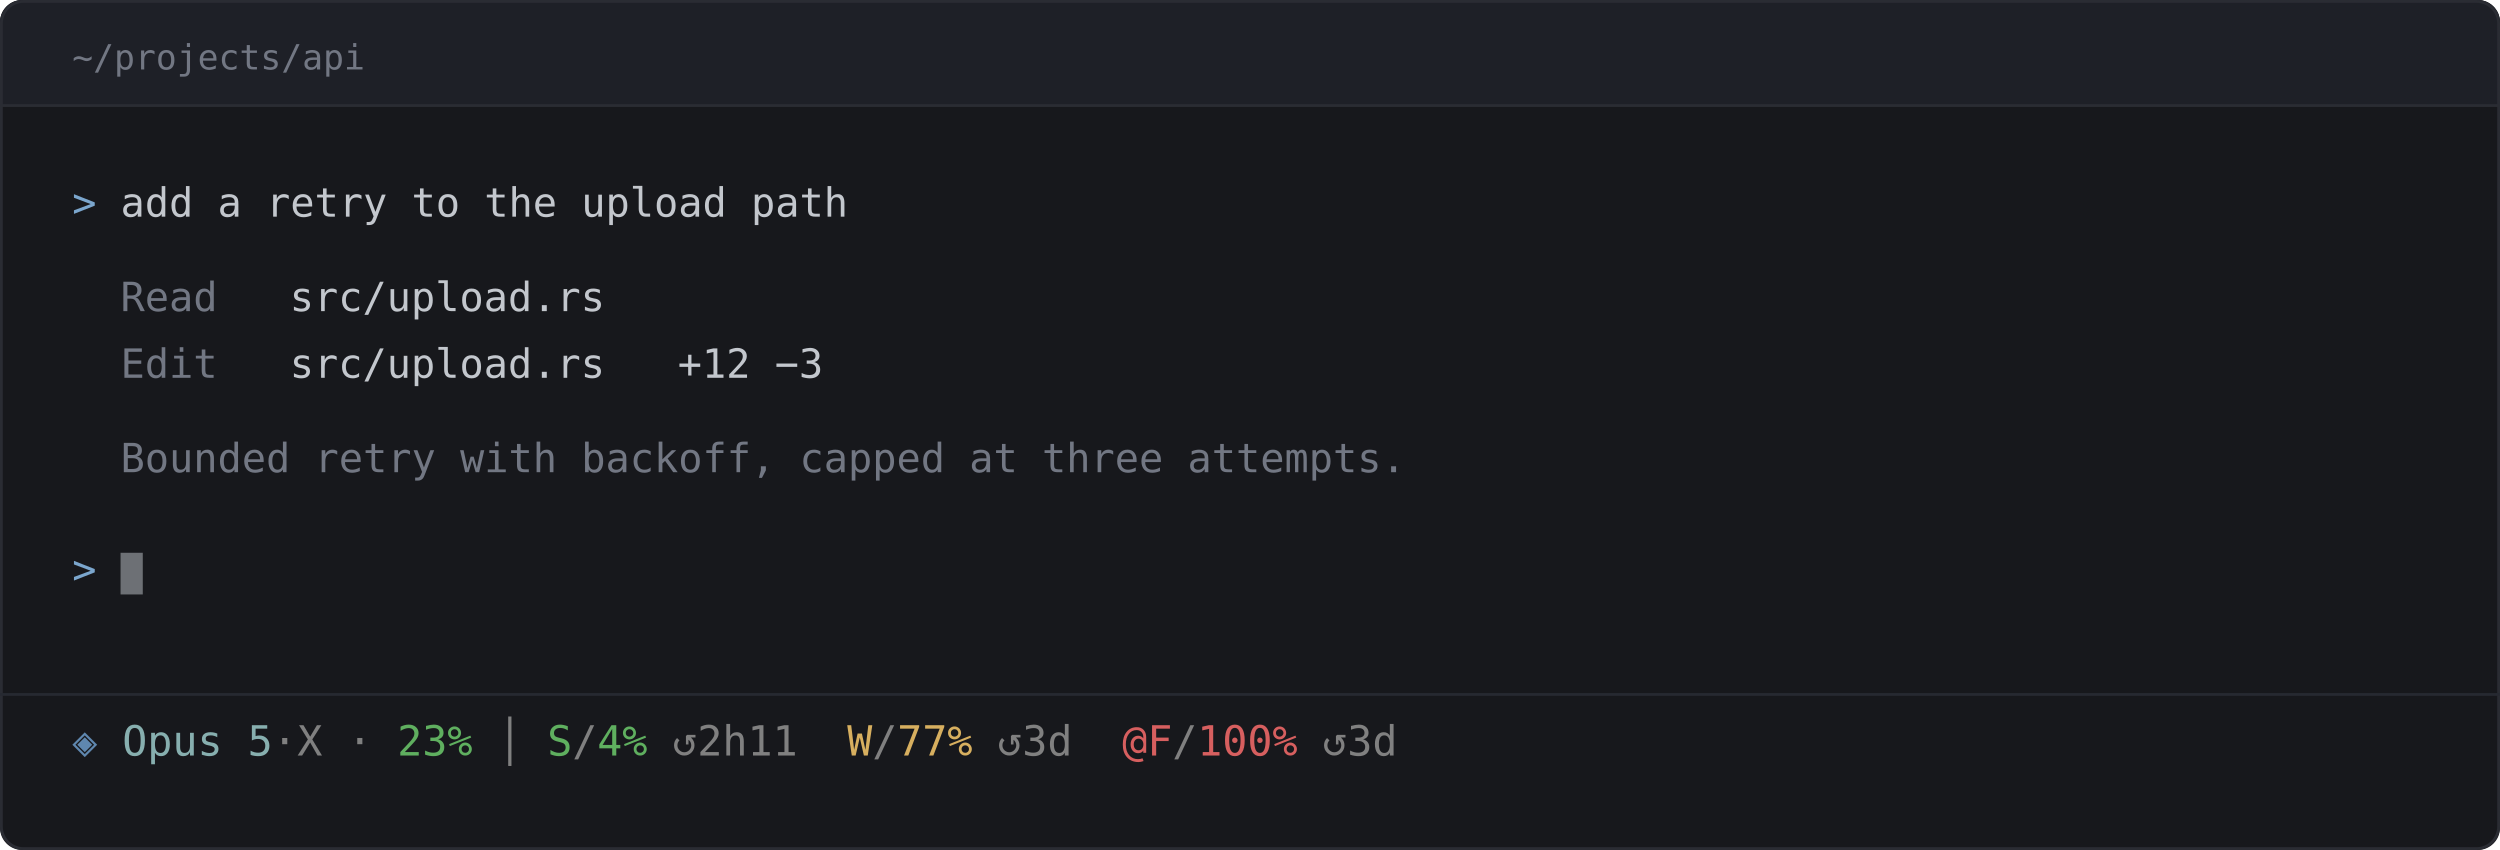
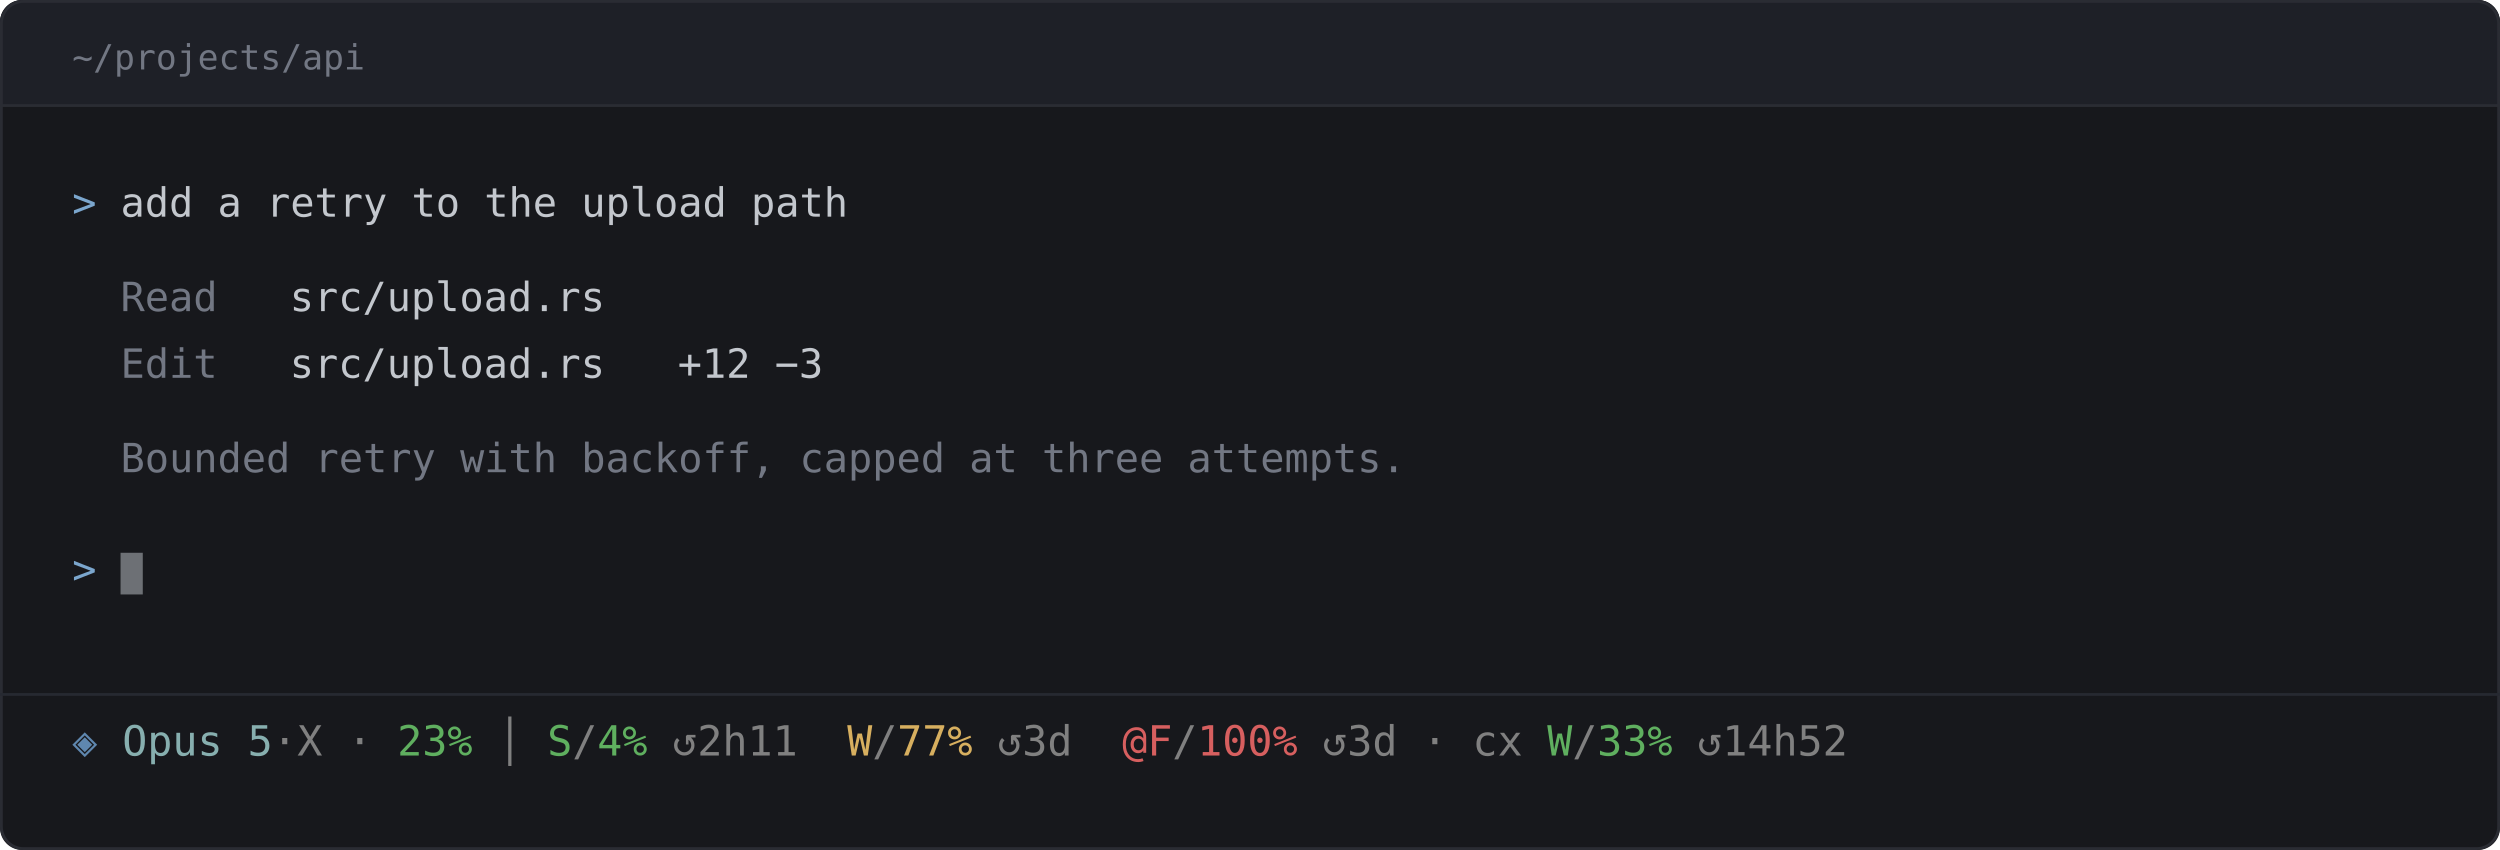
- <svg xmlns="http://www.w3.org/2000/svg" width="900" height="306" viewBox="0 0 900 306" role="img" aria-label="A terminal window with a short coding session, and the AImeter segment along the bottom: the model, its reasoning effort and context window, then the 5-hour, weekly and model-scoped limits with their reset countdowns.">
+ <svg xmlns="http://www.w3.org/2000/svg" width="900" height="306" viewBox="0 0 900 306" role="img" aria-label="A terminal window with a short coding session, and the AImeter segment along the bottom: the model, its reasoning effort and context window, then the 5-hour, weekly and model-scoped limits with their reset countdowns, and Codex's own weekly limit behind a cx.">
  <rect x="0" y="0" width="900" height="306" rx="8" fill="#17181c" />
  <path d="M0 8a8 8 0 0 1 8-8h884a8 8 0 0 1 8 8v30H0z" fill="#1e2027" />
  <rect x="0.5" y="0.5" width="899" height="305" rx="8" fill="none" stroke="#2a2c33" />
  <line x1="0" y1="38" x2="900" y2="38" stroke="#2a2c33" />
  <text x="26.0" y="25" font-family="ui-monospace, SFMono-Regular, Menlo, Consolas, 'DejaVu Sans Mono', monospace" font-size="12.5" font-weight="normal" fill="#727783" xml:space="preserve">~/projects/api</text>
  <text x="26.0" y="78" font-family="ui-monospace, SFMono-Regular, Menlo, Consolas, 'DejaVu Sans Mono', monospace" font-size="14.5" font-weight="normal" fill="#7ba6cd" xml:space="preserve">&gt;</text>
  <text x="43.4" y="78" font-family="ui-monospace, SFMono-Regular, Menlo, Consolas, 'DejaVu Sans Mono', monospace" font-size="14.5" font-weight="normal" fill="#c3c7cd" xml:space="preserve">add a retry to the upload path</text>
  <text x="43.4" y="112" font-family="ui-monospace, SFMono-Regular, Menlo, Consolas, 'DejaVu Sans Mono', monospace" font-size="14.5" font-weight="normal" fill="#727783" xml:space="preserve">Read</text>
  <text x="104.3" y="112" font-family="ui-monospace, SFMono-Regular, Menlo, Consolas, 'DejaVu Sans Mono', monospace" font-size="14.5" font-weight="normal" fill="#c3c7cd" xml:space="preserve">src/upload.rs</text>
  <text x="43.4" y="136" font-family="ui-monospace, SFMono-Regular, Menlo, Consolas, 'DejaVu Sans Mono', monospace" font-size="14.5" font-weight="normal" fill="#727783" xml:space="preserve">Edit</text>
  <text x="104.3" y="136" font-family="ui-monospace, SFMono-Regular, Menlo, Consolas, 'DejaVu Sans Mono', monospace" font-size="14.5" font-weight="normal" fill="#c3c7cd" xml:space="preserve">src/upload.rs   +12 −3</text>
  <text x="43.4" y="170" font-family="ui-monospace, SFMono-Regular, Menlo, Consolas, 'DejaVu Sans Mono', monospace" font-size="14.5" font-weight="normal" fill="#727783" xml:space="preserve">Bounded retry with backoff, capped at three attempts.</text>
  <text x="26.0" y="210" font-family="ui-monospace, SFMono-Regular, Menlo, Consolas, 'DejaVu Sans Mono', monospace" font-size="14.5" font-weight="normal" fill="#7ba6cd" xml:space="preserve">&gt;</text>
  <rect x="43.4" y="199" width="8" height="15" fill="#c3c7cd" opacity="0.5" />
  <line x1="0" y1="250" x2="900" y2="250" stroke="#262931" />
  <text x="26.0" y="272" font-family="ui-monospace, SFMono-Regular, Menlo, Consolas, 'DejaVu Sans Mono', monospace" font-size="15" textLength="9.0" lengthAdjust="spacing" fill="#5f87af" xml:space="preserve">◈</text>
  <text x="44.0" y="272" font-family="ui-monospace, SFMono-Regular, Menlo, Consolas, 'DejaVu Sans Mono', monospace" font-size="15" textLength="54.0" lengthAdjust="spacing" fill="#87afaf" xml:space="preserve">Opus 5</text>
  <text x="98.0" y="272" font-family="ui-monospace, SFMono-Regular, Menlo, Consolas, 'DejaVu Sans Mono', monospace" font-size="15" textLength="18.0" lengthAdjust="spacing" fill="#808080" xml:space="preserve">·X</text>
  <text x="116.0" y="272" font-family="ui-monospace, SFMono-Regular, Menlo, Consolas, 'DejaVu Sans Mono', monospace" font-size="15" textLength="27.0" lengthAdjust="spacing" fill="#808080" xml:space="preserve"> · </text>
  <text x="143.0" y="272" font-family="ui-monospace, SFMono-Regular, Menlo, Consolas, 'DejaVu Sans Mono', monospace" font-size="15" textLength="27.0" lengthAdjust="spacing" fill="#5faf5f" xml:space="preserve">23%</text>
  <text x="170.0" y="272" font-family="ui-monospace, SFMono-Regular, Menlo, Consolas, 'DejaVu Sans Mono', monospace" font-size="15" textLength="27.0" lengthAdjust="spacing" fill="#808080" xml:space="preserve"> │ </text>
  <text x="197.0" y="272" font-family="ui-monospace, SFMono-Regular, Menlo, Consolas, 'DejaVu Sans Mono', monospace" font-size="15" textLength="9.0" lengthAdjust="spacing" fill="#5faf5f" xml:space="preserve">S</text>
  <text x="206.0" y="272" font-family="ui-monospace, SFMono-Regular, Menlo, Consolas, 'DejaVu Sans Mono', monospace" font-size="15" textLength="9.0" lengthAdjust="spacing" fill="#808080" xml:space="preserve">/</text>
  <text x="215.0" y="272" font-family="ui-monospace, SFMono-Regular, Menlo, Consolas, 'DejaVu Sans Mono', monospace" font-size="15" textLength="18.0" lengthAdjust="spacing" fill="#5faf5f" xml:space="preserve">4%</text>
  <text x="242.0" y="272" font-family="ui-monospace, SFMono-Regular, Menlo, Consolas, 'DejaVu Sans Mono', monospace" font-size="15" textLength="45.0" lengthAdjust="spacing" fill="#808080" xml:space="preserve">↺2h11</text>
  <text x="305.0" y="272" font-family="ui-monospace, SFMono-Regular, Menlo, Consolas, 'DejaVu Sans Mono', monospace" font-size="15" textLength="9.0" lengthAdjust="spacing" fill="#d7af5f" xml:space="preserve">W</text>
  <text x="314.0" y="272" font-family="ui-monospace, SFMono-Regular, Menlo, Consolas, 'DejaVu Sans Mono', monospace" font-size="15" textLength="9.0" lengthAdjust="spacing" fill="#808080" xml:space="preserve">/</text>
  <text x="323.0" y="272" font-family="ui-monospace, SFMono-Regular, Menlo, Consolas, 'DejaVu Sans Mono', monospace" font-size="15" textLength="27.0" lengthAdjust="spacing" fill="#d7af5f" xml:space="preserve">77%</text>
  <text x="359.0" y="272" font-family="ui-monospace, SFMono-Regular, Menlo, Consolas, 'DejaVu Sans Mono', monospace" font-size="15" textLength="27.0" lengthAdjust="spacing" fill="#808080" xml:space="preserve">↺3d</text>
  <text x="404.0" y="272" font-family="ui-monospace, SFMono-Regular, Menlo, Consolas, 'DejaVu Sans Mono', monospace" font-size="15" textLength="18.0" lengthAdjust="spacing" fill="#d75f5f" xml:space="preserve">@F</text>
  <text x="422.0" y="272" font-family="ui-monospace, SFMono-Regular, Menlo, Consolas, 'DejaVu Sans Mono', monospace" font-size="15" textLength="9.0" lengthAdjust="spacing" fill="#808080" xml:space="preserve">/</text>
  <text x="431.0" y="272" font-family="ui-monospace, SFMono-Regular, Menlo, Consolas, 'DejaVu Sans Mono', monospace" font-size="15" textLength="36.0" lengthAdjust="spacing" fill="#d75f5f" xml:space="preserve">100%</text>
  <text x="476.0" y="272" font-family="ui-monospace, SFMono-Regular, Menlo, Consolas, 'DejaVu Sans Mono', monospace" font-size="15" textLength="27.0" lengthAdjust="spacing" fill="#808080" xml:space="preserve">↺3d</text>
+   <text x="503.0" y="272" font-family="ui-monospace, SFMono-Regular, Menlo, Consolas, 'DejaVu Sans Mono', monospace" font-size="15" textLength="54.0" lengthAdjust="spacing" fill="#808080" xml:space="preserve"> · cx </text>
+   <text x="557.0" y="272" font-family="ui-monospace, SFMono-Regular, Menlo, Consolas, 'DejaVu Sans Mono', monospace" font-size="15" textLength="9.0" lengthAdjust="spacing" fill="#5faf5f" xml:space="preserve">W</text>
+   <text x="566.0" y="272" font-family="ui-monospace, SFMono-Regular, Menlo, Consolas, 'DejaVu Sans Mono', monospace" font-size="15" textLength="9.0" lengthAdjust="spacing" fill="#808080" xml:space="preserve">/</text>
+   <text x="575.0" y="272" font-family="ui-monospace, SFMono-Regular, Menlo, Consolas, 'DejaVu Sans Mono', monospace" font-size="15" textLength="27.0" lengthAdjust="spacing" fill="#5faf5f" xml:space="preserve">33%</text>
+   <text x="611.0" y="272" font-family="ui-monospace, SFMono-Regular, Menlo, Consolas, 'DejaVu Sans Mono', monospace" font-size="15" textLength="54.0" lengthAdjust="spacing" fill="#808080" xml:space="preserve">↺14h52</text>
</svg>
